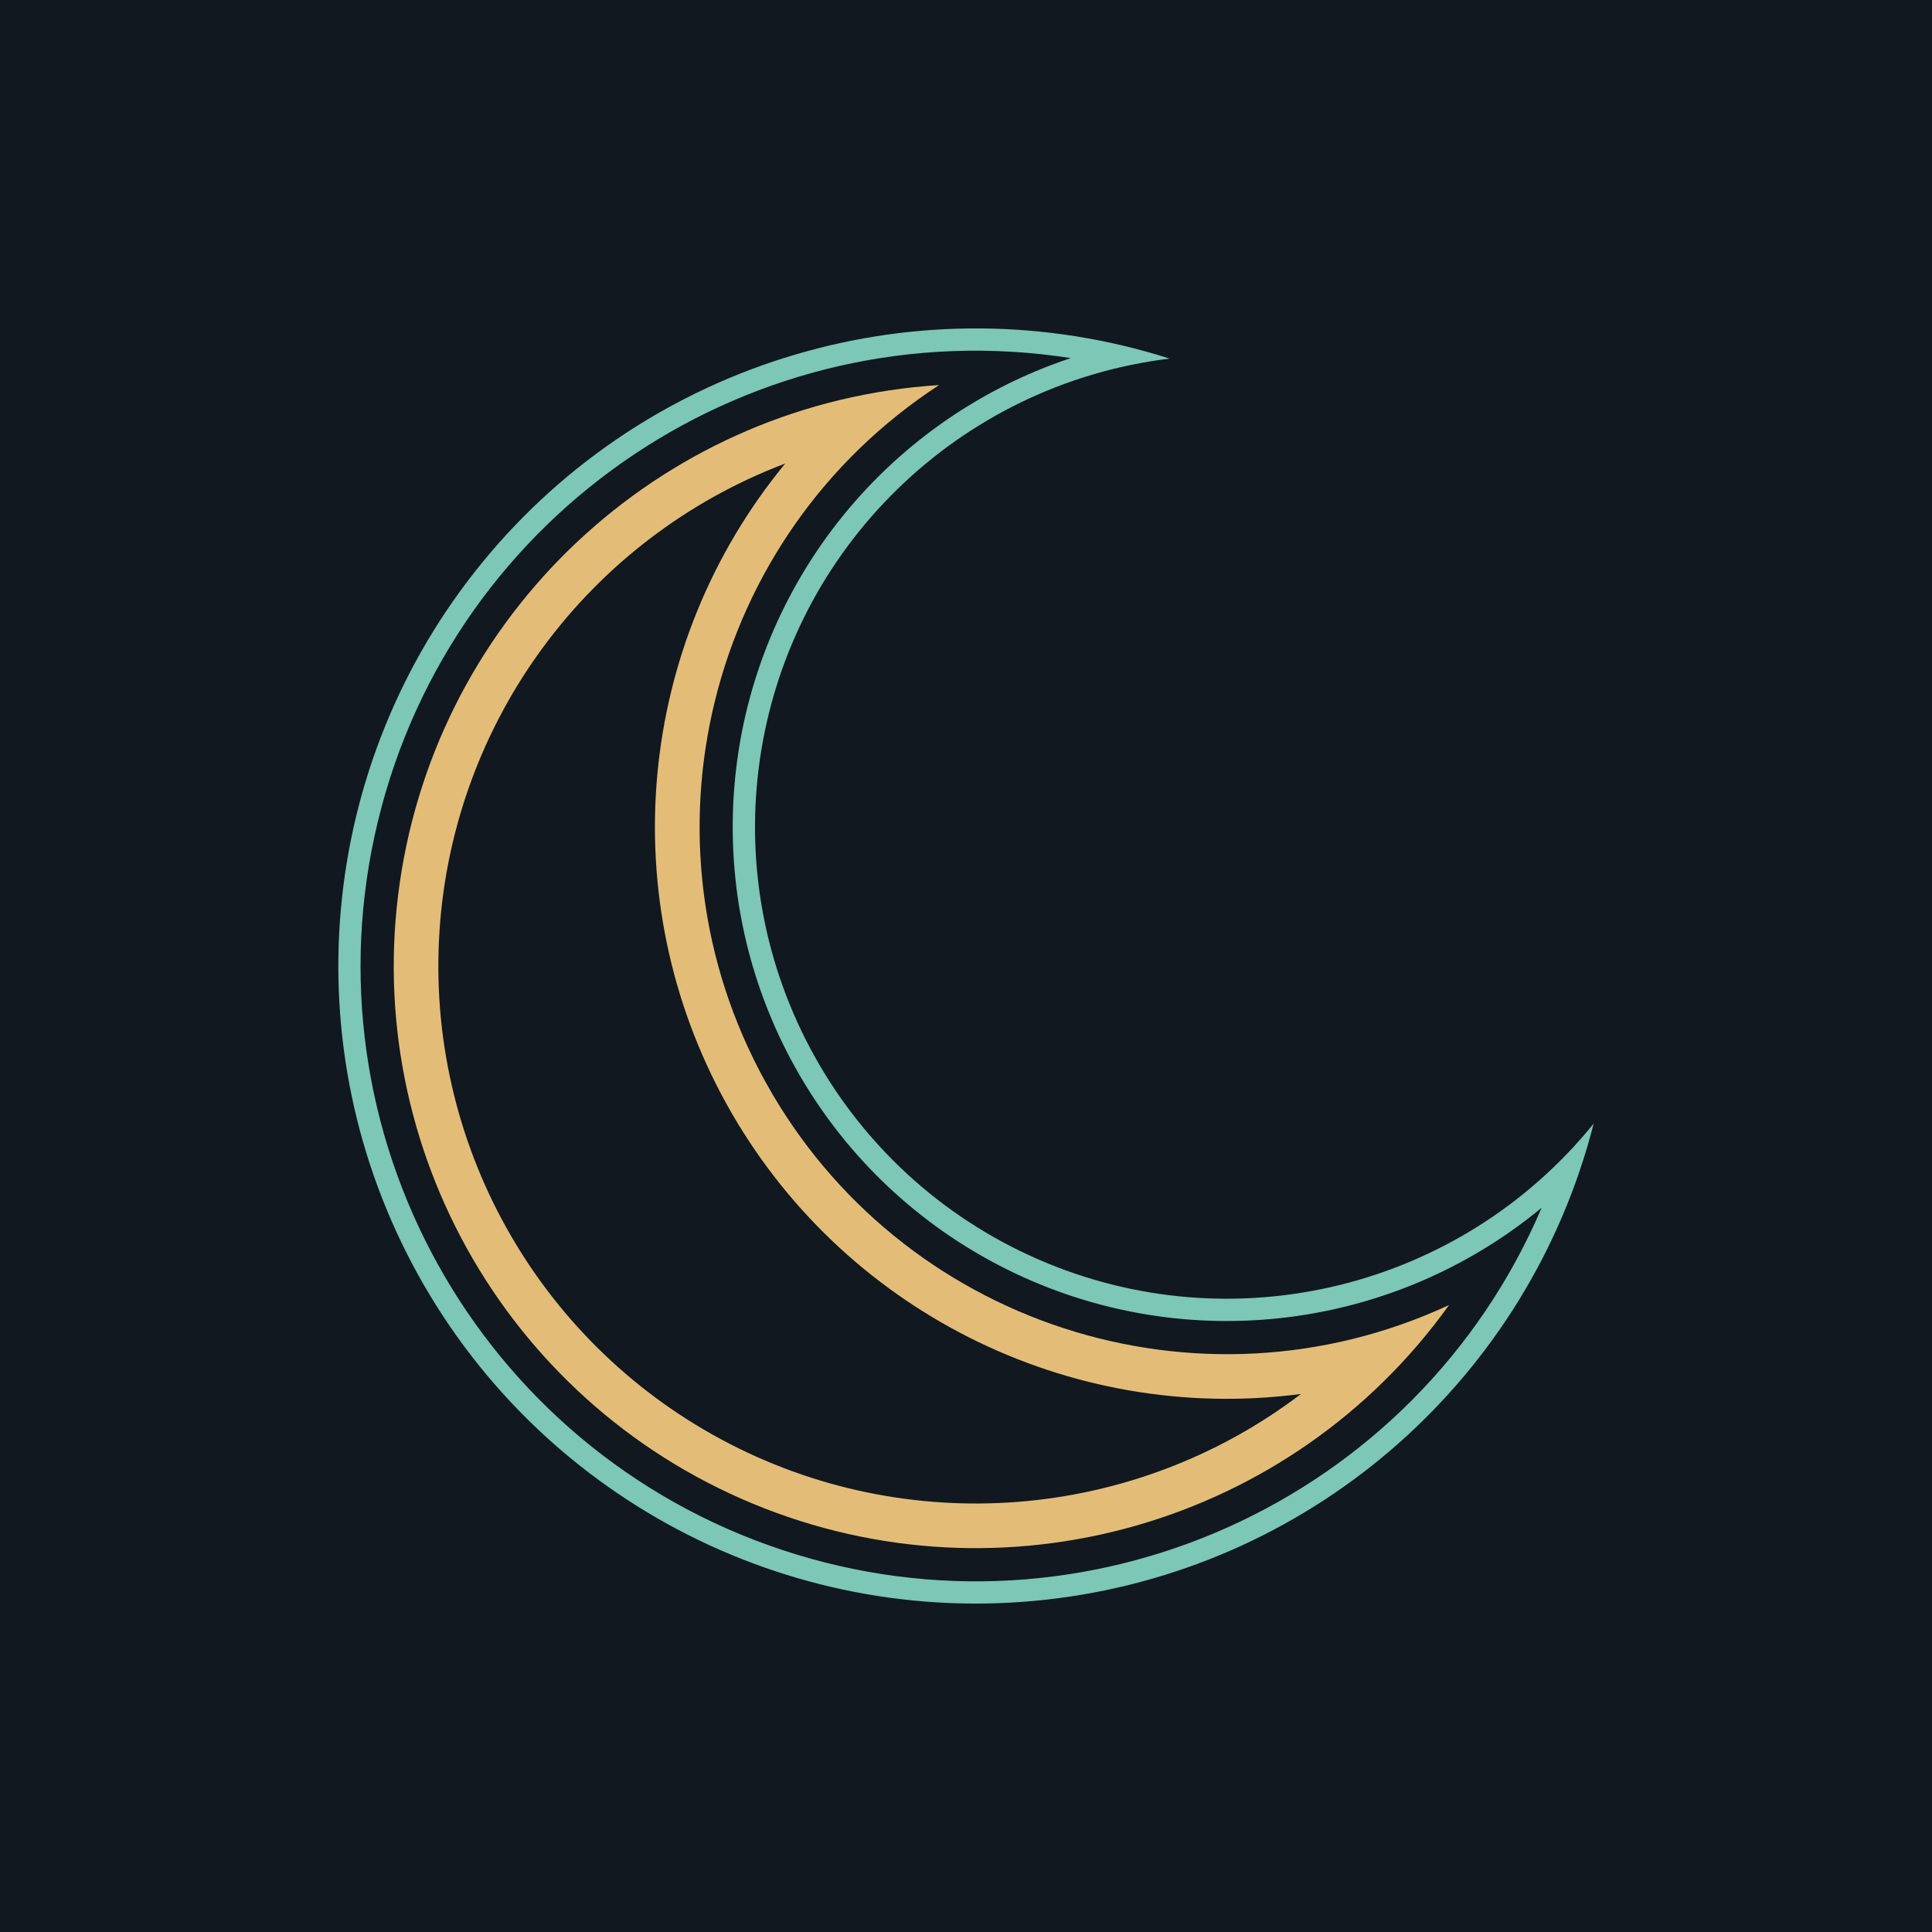
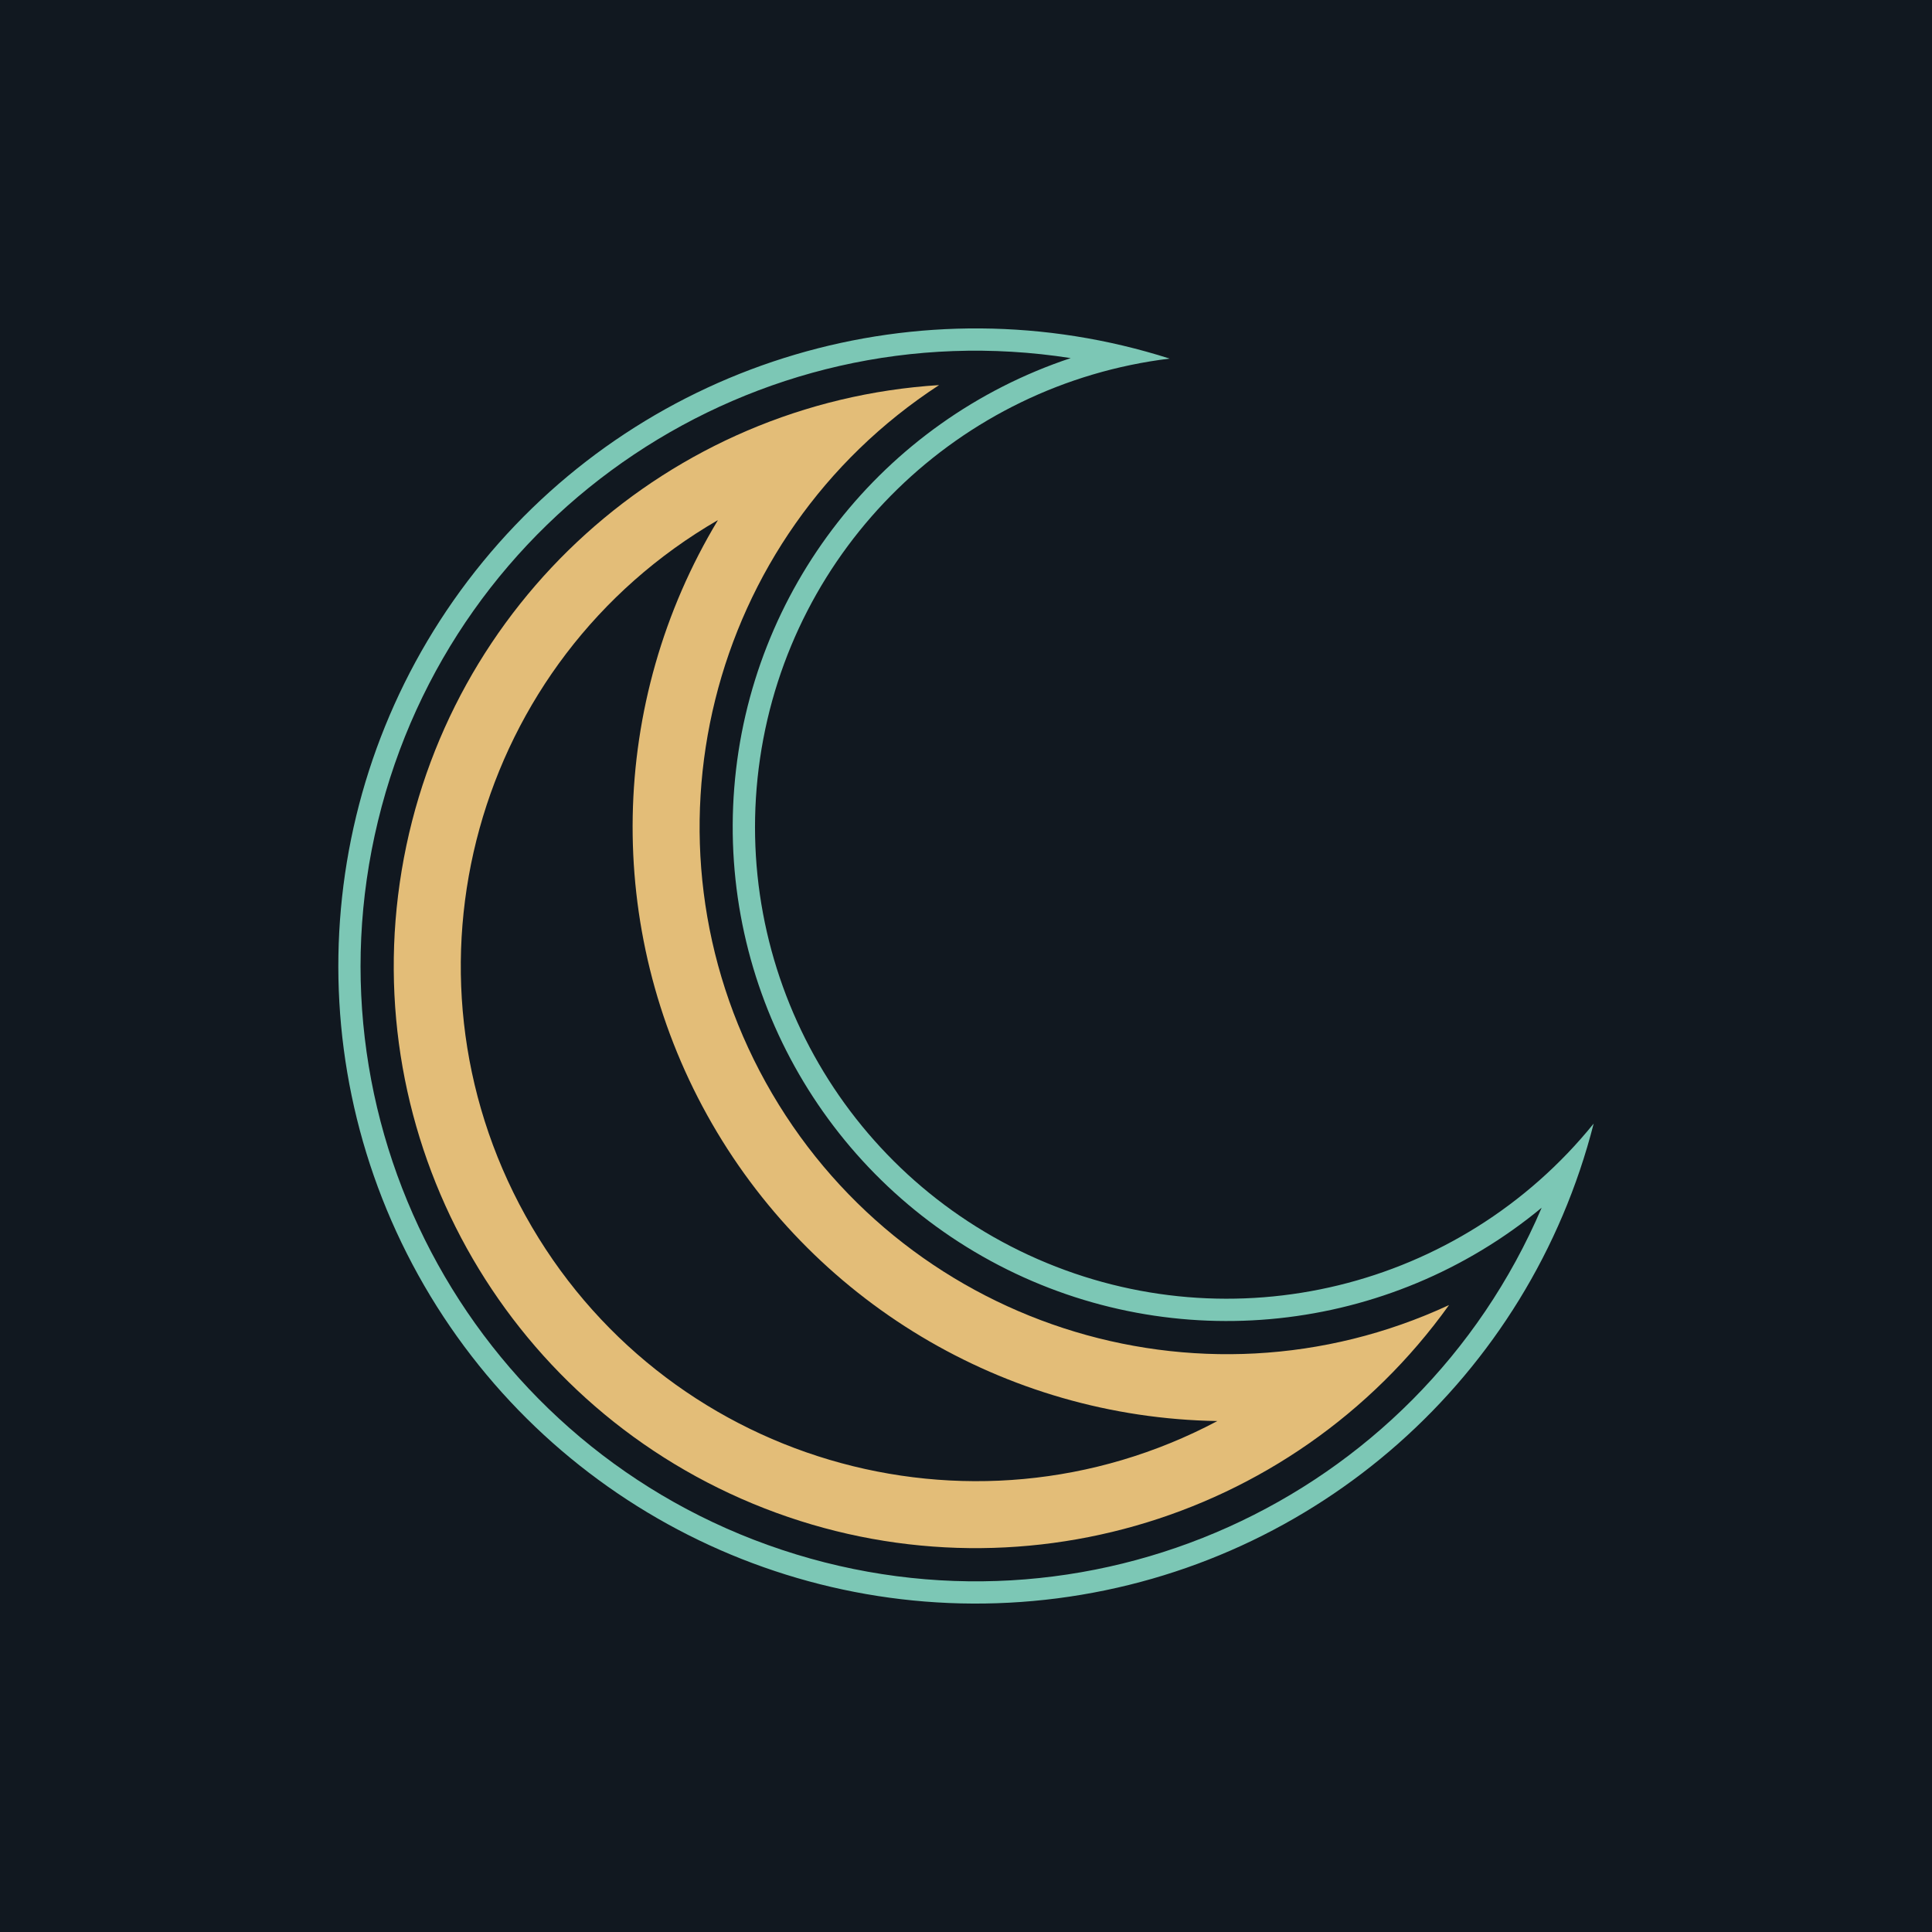
<svg xmlns="http://www.w3.org/2000/svg" width="1024" height="1024" viewBox="0 0 1024 1024">
  <rect width="1024" height="1024" fill="#111820" />
  <g transform="translate(174.08 174.08)">
    <path d="M 670.60 421.44 A 337.92 337.92 0 1 1 445.85 15.98 A 250.06 250.06 0 1 0 670.60 421.44 Z M 643.03 466.04 A 326.09 326.09 0 1 1 393.42 15.72 A 261.89 261.89 0 1 0 643.03 466.04 Z" fill="#7CC7B5" fill-rule="evenodd" />
-     <path d="M 593.94 517.62 A 308.52 308.52 0 1 1 323.66 30.02 A 279.46 279.46 0 0 0 593.94 517.62 Z M 515.49 564.75 A 284.87 284.87 0 1 1 242.12 71.58 A 303.11 303.11 0 0 0 515.49 564.75 Z" fill="#E3BD78" fill-rule="evenodd" />
+     <path d="M 593.94 517.62 A 308.52 308.52 0 1 1 323.66 30.02 A 279.46 279.46 0 0 0 593.94 517.62 Z M 471.16 579.10 A 273.04 273.04 0 0 1 206.46 101.57 A 314.94 314.94 0 0 0 471.16 579.10 Z" fill="#E3BD78" fill-rule="evenodd" />
  </g>
</svg>
